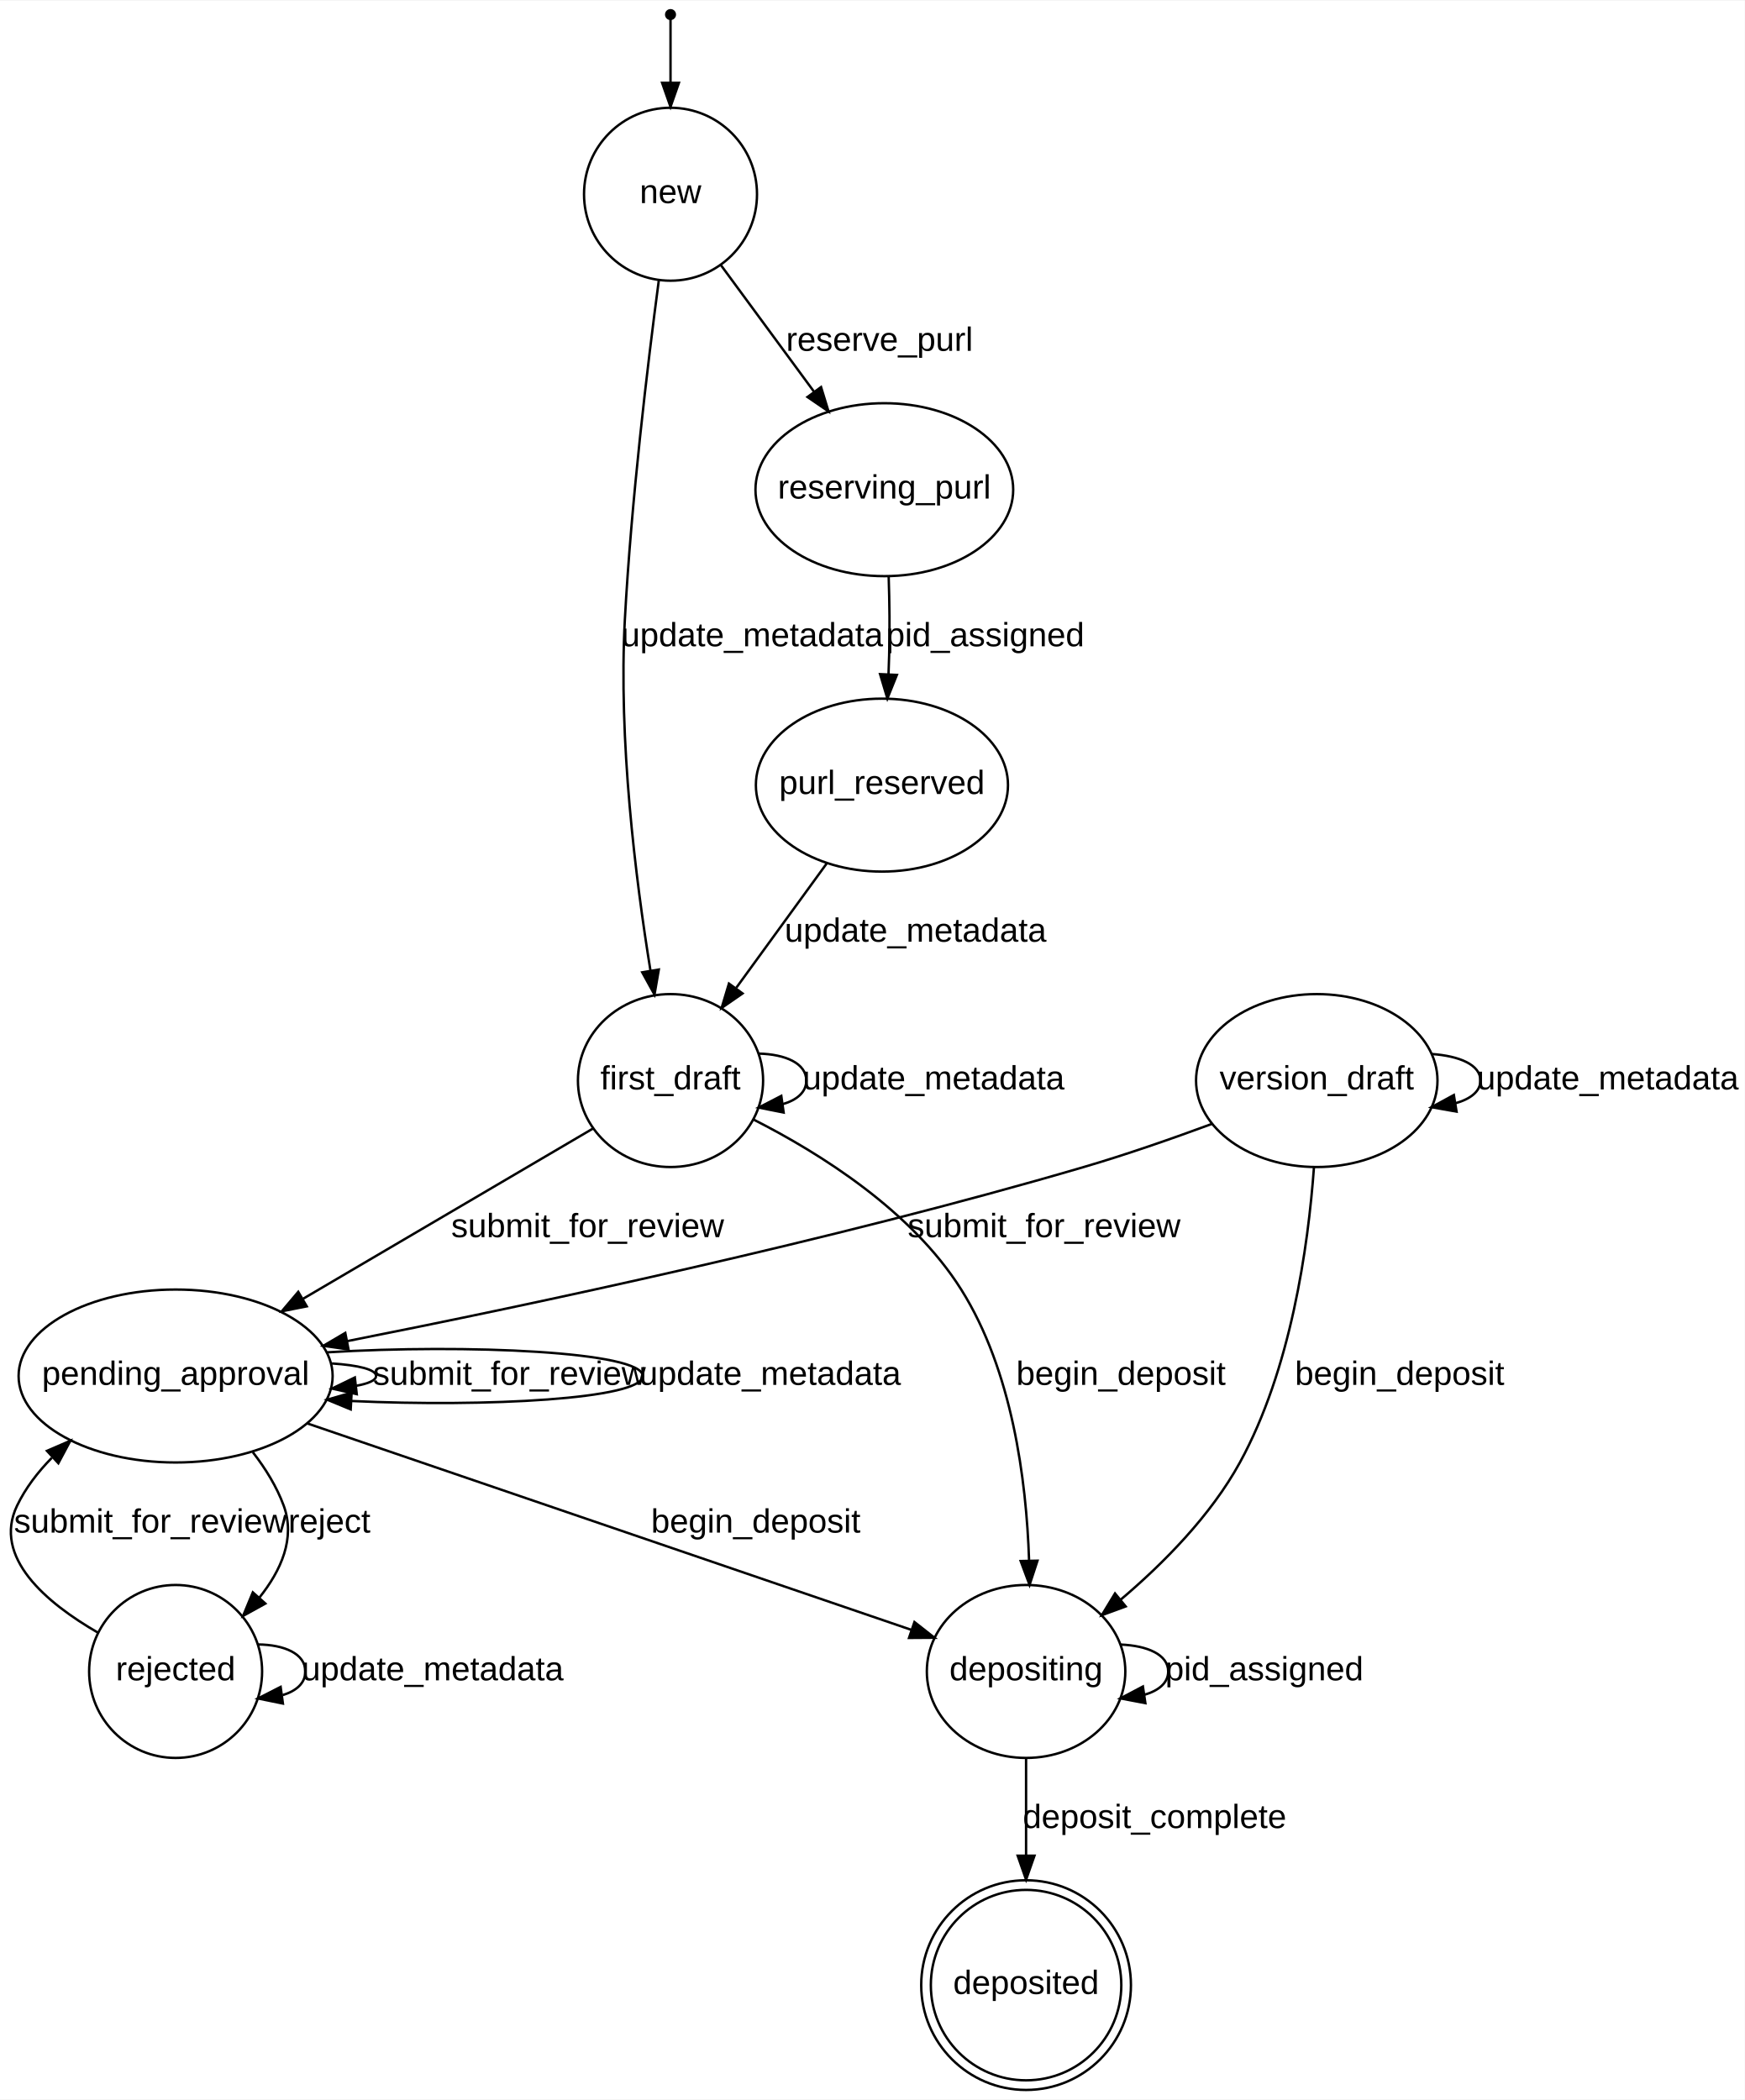
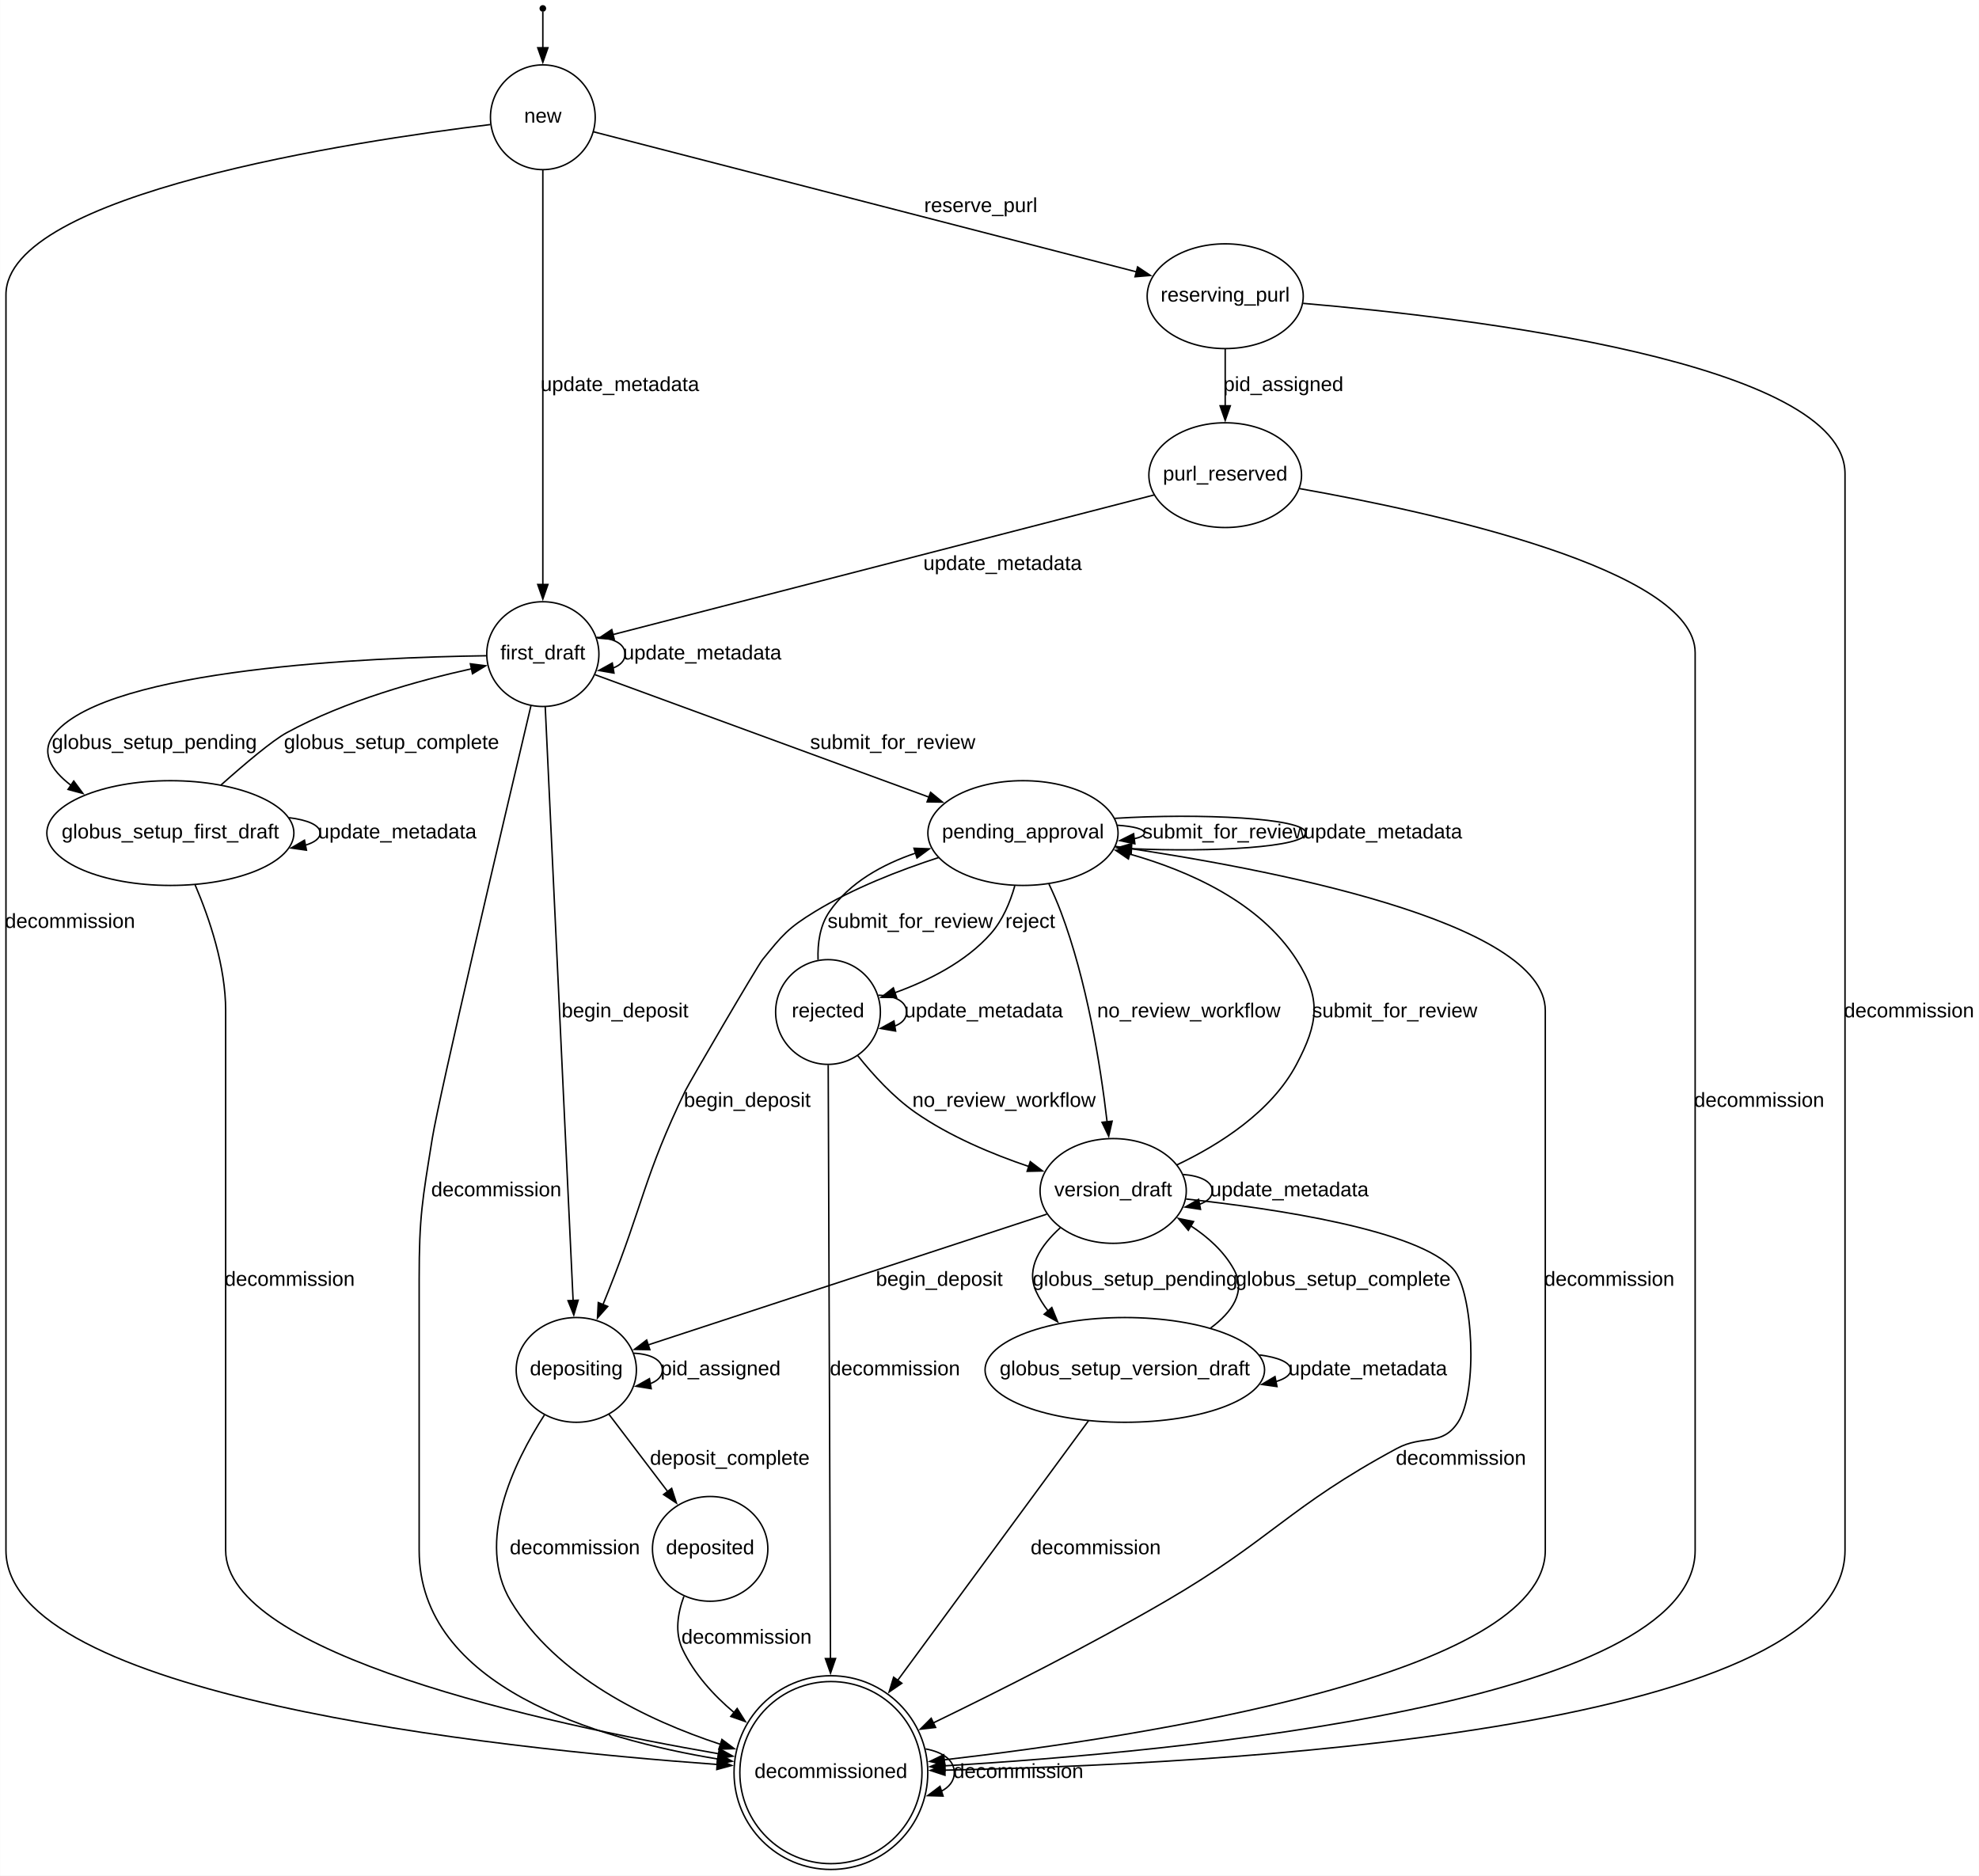
- <svg xmlns="http://www.w3.org/2000/svg" width="726pt" height="874pt" viewBox="0.00 0.00 726.23 873.75">
-   <g id="graph0" class="graph" transform="scale(1 1) rotate(0) translate(4 869.75)">
-     <polygon fill="white" stroke="transparent" points="-4,4 -4,-869.75 722.23,-869.75 722.23,4 -4,4" />
-     <g id="node1" class="node">
-       <ellipse fill="none" stroke="black" cx="275.1" cy="-789.15" rx="36" ry="36" />
-       <text text-anchor="middle" x="275.1" y="-785.45" font-family="Arial" font-size="14.00">new</text>
+ <svg xmlns="http://www.w3.org/2000/svg" height="1289pt" viewBox="0 0 1360 1289.18" width="1360pt">
+   <g transform="translate(4 1285.18)">
+     <path d="m-4 4v-1289.18h1360v1289.18z" fill="#fff" />
+     <ellipse cx="369" cy="-1204.58" fill="none" rx="36" ry="36" stroke="#000" />
+     <text font-family="Arial" font-size="14" text-anchor="middle" x="369" y="-1200.88">new</text>
+     <ellipse cx="369" cy="-835.58" fill="none" rx="38.54" ry="36" stroke="#000" />
+     <text font-family="Arial" font-size="14" text-anchor="middle" x="369" y="-831.88">first_draft</text>
+     <path d="m369-1168.39v285.12" fill="none" stroke="#000" />
+     <path d="m372.5-883.45-3.5 10-3.5-10z" stroke="#000" />
+     <text font-family="Arial" font-size="14" text-anchor="middle" x="422" y="-1016.38">update_metadata</text>
+     <ellipse cx="838" cy="-1081.58" fill="none" rx="53.64" ry="36" stroke="#000" />
+     <text font-family="Arial" font-size="14" text-anchor="middle" x="838" y="-1077.88">reserving_purl</text>
+     <path d="m403.87-1194.58c79.21 20.43 273.53 70.57 373.12 96.26" fill="none" stroke="#000" />
+     <path d="m777.79-1101.73 8.81 5.89-10.56.89z" stroke="#000" />
+     <text font-family="Arial" font-size="14" text-anchor="middle" x="670" y="-1139.38">reserve_purl</text>
+     <ellipse cx="567" cy="-66.79" fill="none" rx="62.59" ry="62.59" stroke="#000" />
+     <ellipse cx="567" cy="-66.79" fill="none" rx="66.58" ry="66.58" stroke="#000" />
+     <text font-family="Arial" font-size="14" text-anchor="middle" x="567" y="-63.09">decommissioned</text>
+     <path d="m332.95-1199.57c-92.85 11.34-332.95 47.38-332.95 116.99v863c0 100.04 333.51 135.91 488.96 147.2" fill="none" stroke="#000" />
+     <path d="m489.05-75.88 9.73 4.2-10.22 2.78z" stroke="#000" />
+     <text font-family="Arial" font-size="14" text-anchor="middle" x="44" y="-647.38">decommission</text>
+     <g stroke="#000">
+       <ellipse cx="369" cy="-1279.38" rx="1.8" ry="1.8" />
+       <path d="m369-1277.12v24.95" fill="none" />
+       <path d="m372.5-1252.37-3.5 10-3.5-10z" />
+       <path d="m405.96-847.09c11 .35 19.56 4.18 19.56 11.51 0 4.58-3.34 7.8-8.54 9.65" fill="none" />
+       <path d="m417.9-822.54-10.44-1.79 9.27-5.11z" />
    </g>
-     <g id="node3" class="node">
-       <ellipse fill="none" stroke="black" cx="275.1" cy="-420.15" rx="38.54" ry="36" />
-       <text text-anchor="middle" x="275.1" y="-416.45" font-family="Arial" font-size="14.00">first_draft</text>
-     </g>
-     <g id="edge14" class="edge">
-       <path fill="none" stroke="black" d="M270.21,-753.17C265.51,-717.72 258.75,-661.25 256.1,-612.15 253.4,-561.9 260.5,-504.47 266.77,-465.82" />
-       <polygon fill="black" stroke="black" points="270.23,-466.37 268.43,-455.93 263.33,-465.21 270.23,-466.37" />
-       <text text-anchor="middle" x="309.1" y="-600.95" font-family="Arial" font-size="14.00">update_metadata</text>
-     </g>
-     <g id="node8" class="node">
-       <ellipse fill="none" stroke="black" cx="364.1" cy="-666.15" rx="53.64" ry="36" />
-       <text text-anchor="middle" x="364.1" y="-662.45" font-family="Arial" font-size="14.00">reserving_purl</text>
-     </g>
-     <g id="edge13" class="edge">
-       <path fill="none" stroke="black" d="M295.97,-759.78C307.54,-744.05 322.11,-724.24 334.8,-706.98" />
-       <polygon fill="black" stroke="black" points="337.76,-708.87 340.86,-698.74 332.12,-704.73 337.76,-708.87" />
-       <text text-anchor="middle" x="362.1" y="-723.95" font-family="Arial" font-size="14.00">reserve_purl</text>
-     </g>
-     <g id="node2" class="node">
-       <ellipse fill="black" stroke="black" cx="275.1" cy="-863.95" rx="1.8" ry="1.8" />
-     </g>
-     <g id="edge1" class="edge">
-       <path fill="none" stroke="black" d="M275.1,-862.13C275.1,-859.12 275.1,-848.2 275.1,-835.74" />
-       <polygon fill="black" stroke="black" points="278.6,-835.53 275.1,-825.53 271.6,-835.53 278.6,-835.53" />
-     </g>
-     <g id="edge15" class="edge">
-       <path fill="none" stroke="black" d="M311.8,-431.38C322.92,-431.1 331.62,-427.35 331.62,-420.15 331.62,-415.3 327.7,-412.03 321.74,-410.31" />
-       <polygon fill="black" stroke="black" points="322.19,-406.84 311.8,-408.91 321.21,-413.77 322.19,-406.84" />
-       <text text-anchor="middle" x="384.62" y="-416.45" font-family="Arial" font-size="14.00">update_metadata</text>
-     </g>
-     <g id="node5" class="node">
-       <ellipse fill="none" stroke="black" cx="69.1" cy="-297.15" rx="65.36" ry="36" />
-       <text text-anchor="middle" x="69.1" y="-293.45" font-family="Arial" font-size="14.00">pending_approval</text>
-     </g>
-     <g id="edge8" class="edge">
-       <path fill="none" stroke="black" d="M242.92,-400.24C210.65,-381.29 160.41,-351.78 122.23,-329.35" />
-       <polygon fill="black" stroke="black" points="123.69,-326.15 113.3,-324.1 120.15,-332.19 123.69,-326.15" />
-       <text text-anchor="middle" x="240.6" y="-354.95" font-family="Arial" font-size="14.00">submit_for_review</text>
-     </g>
-     <g id="node6" class="node">
-       <ellipse fill="none" stroke="black" cx="423.1" cy="-174.15" rx="41.31" ry="36" />
-       <text text-anchor="middle" x="423.1" y="-170.45" font-family="Arial" font-size="14.00">depositing</text>
-     </g>
-     <g id="edge2" class="edge">
-       <path fill="none" stroke="black" d="M309.58,-403.96C337.53,-389.78 375.53,-365.88 396.1,-333.15 417.28,-299.45 423.22,-254.09 424.34,-220.61" />
-       <polygon fill="black" stroke="black" points="427.85,-220.26 424.55,-210.19 420.85,-220.12 427.85,-220.26" />
-       <text text-anchor="middle" x="462.6" y="-293.45" font-family="Arial" font-size="14.00">begin_deposit</text>
-     </g>
-     <g id="node4" class="node">
-       <ellipse fill="none" stroke="black" cx="544.1" cy="-420.15" rx="50.25" ry="36" />
-       <text text-anchor="middle" x="544.1" y="-416.45" font-family="Arial" font-size="14.00">version_draft</text>
-     </g>
-     <g id="edge16" class="edge">
-       <path fill="none" stroke="black" d="M591.86,-431.22C603.54,-430.4 612.23,-426.71 612.23,-420.15 612.23,-415.64 608.12,-412.48 601.76,-410.68" />
-       <polygon fill="black" stroke="black" points="602.29,-407.22 591.86,-409.07 601.16,-414.13 602.29,-407.22" />
-       <text text-anchor="middle" x="665.23" y="-416.45" font-family="Arial" font-size="14.00">update_metadata</text>
-     </g>
-     <g id="edge9" class="edge">
-       <path fill="none" stroke="black" d="M500.54,-402.14C483.96,-396.01 464.8,-389.33 447.1,-384.15 341.71,-353.27 217.1,-326.82 140.59,-311.69" />
-       <polygon fill="black" stroke="black" points="141.07,-308.22 130.58,-309.72 139.72,-315.09 141.07,-308.22" />
-       <text text-anchor="middle" x="430.6" y="-354.95" font-family="Arial" font-size="14.00">submit_for_review</text>
-     </g>
-     <g id="edge3" class="edge">
-       <path fill="none" stroke="black" d="M542.94,-384.14C540.51,-350.7 533.28,-299.81 512.1,-261.15 500.02,-239.09 480.37,-219.22 462.61,-204.15" />
-       <polygon fill="black" stroke="black" points="464.56,-201.22 454.62,-197.57 460.12,-206.63 464.56,-201.22" />
-       <text text-anchor="middle" x="578.6" y="-293.45" font-family="Arial" font-size="14.00">begin_deposit</text>
-     </g>
-     <g id="edge11" class="edge">
-       <path fill="none" stroke="black" d="M134.17,-302.38C145.03,-301.64 152.53,-299.9 152.53,-297.15 152.53,-295.38 149.45,-294.03 144.38,-293.1" />
-       <polygon fill="black" stroke="black" points="144.5,-289.59 134.17,-291.92 143.7,-296.54 144.5,-289.59" />
-       <text text-anchor="middle" x="208.03" y="-293.45" font-family="Arial" font-size="14.00">submit_for_review</text>
-     </g>
-     <g id="edge17" class="edge">
-       <path fill="none" stroke="black" d="M132.18,-307.01C190.18,-310.57 263.53,-307.28 263.53,-297.15 263.53,-287.58 198.25,-284.12 142.17,-286.75" />
-       <polygon fill="black" stroke="black" points="141.98,-283.25 132.18,-287.29 142.36,-290.24 141.98,-283.25" />
-       <text text-anchor="middle" x="316.53" y="-293.45" font-family="Arial" font-size="14.00">update_metadata</text>
-     </g>
-     <g id="edge4" class="edge">
-       <path fill="none" stroke="black" d="M124.03,-277.37C192.93,-253.82 309.95,-213.82 375.31,-191.48" />
-       <polygon fill="black" stroke="black" points="376.63,-194.73 384.96,-188.18 374.37,-188.11 376.63,-194.73" />
-       <text text-anchor="middle" x="310.6" y="-231.95" font-family="Arial" font-size="14.00">begin_deposit</text>
-     </g>
-     <g id="node10" class="node">
-       <ellipse fill="none" stroke="black" cx="69.1" cy="-174.15" rx="36" ry="36" />
-       <text text-anchor="middle" x="69.1" y="-170.45" font-family="Arial" font-size="14.00">rejected</text>
-     </g>
-     <g id="edge12" class="edge">
-       <path fill="none" stroke="black" d="M101.24,-265.43C106.51,-258.64 111.19,-251.08 114.1,-243.15 119.06,-229.65 113,-216.16 103.89,-204.8" />
-       <polygon fill="black" stroke="black" points="106.46,-202.42 97.19,-197.29 101.24,-207.08 106.46,-202.42" />
-       <text text-anchor="middle" x="133.1" y="-231.95" font-family="Arial" font-size="14.00">reject</text>
-     </g>
-     <g id="edge7" class="edge">
-       <path fill="none" stroke="black" d="M462.36,-185.35C473.59,-184.91 482.26,-181.18 482.26,-174.15 482.26,-169.42 478.35,-166.19 472.37,-164.44" />
-       <polygon fill="black" stroke="black" points="472.76,-160.96 462.36,-162.94 471.73,-167.88 472.76,-160.96" />
-       <text text-anchor="middle" x="522.26" y="-170.45" font-family="Arial" font-size="14.00">pid_assigned</text>
-     </g>
-     <g id="node7" class="node">
-       <ellipse fill="none" stroke="black" cx="423.1" cy="-43.57" rx="39.64" ry="39.64" />
-       <ellipse fill="none" stroke="black" cx="423.1" cy="-43.57" rx="43.65" ry="43.65" />
-       <text text-anchor="middle" x="423.1" y="-39.87" font-family="Arial" font-size="14.00">deposited</text>
-     </g>
-     <g id="edge5" class="edge">
-       <path fill="none" stroke="black" d="M423.1,-138.01C423.1,-125.57 423.1,-111.28 423.1,-97.68" />
-       <polygon fill="black" stroke="black" points="426.6,-97.45 423.1,-87.45 419.6,-97.45 426.6,-97.45" />
-       <text text-anchor="middle" x="476.6" y="-108.95" font-family="Arial" font-size="14.00">deposit_complete</text>
-     </g>
-     <g id="node9" class="node">
-       <ellipse fill="none" stroke="black" cx="363.1" cy="-543.15" rx="52.47" ry="36" />
-       <text text-anchor="middle" x="363.1" y="-539.45" font-family="Arial" font-size="14.00">purl_reserved</text>
-     </g>
-     <g id="edge6" class="edge">
-       <path fill="none" stroke="black" d="M365.91,-629.85C366.25,-619.33 366.4,-607.77 366.1,-597.15 366.03,-594.61 365.94,-592 365.84,-589.37" />
-       <polygon fill="black" stroke="black" points="369.32,-589.03 365.37,-579.2 362.33,-589.35 369.32,-589.03" />
-       <text text-anchor="middle" x="406.1" y="-600.95" font-family="Arial" font-size="14.00">pid_assigned</text>
-     </g>
-     <g id="edge19" class="edge">
-       <path fill="none" stroke="black" d="M340.21,-510.67C328.68,-494.81 314.6,-475.46 302.5,-458.81" />
-       <polygon fill="black" stroke="black" points="305.08,-456.42 296.37,-450.39 299.42,-460.53 305.08,-456.42" />
-       <text text-anchor="middle" x="377.1" y="-477.95" font-family="Arial" font-size="14.00">update_metadata</text>
-     </g>
-     <g id="edge10" class="edge">
-       <path fill="none" stroke="black" d="M36.82,-190.28C15.33,-202.68 -7.21,-221.64 3.1,-243.15 6.63,-250.51 11.74,-257.17 17.57,-263.09" />
-       <polygon fill="black" stroke="black" points="15.55,-265.99 25.28,-270.19 20.29,-260.84 15.55,-265.99" />
-       <text text-anchor="middle" x="58.6" y="-231.95" font-family="Arial" font-size="14.00">submit_for_review</text>
-     </g>
-     <g id="edge18" class="edge">
-       <path fill="none" stroke="black" d="M103.38,-185.39C114.38,-185.28 123.1,-181.53 123.1,-174.15 123.1,-169.3 119.35,-166.02 113.66,-164.31" />
-       <polygon fill="black" stroke="black" points="113.76,-160.79 103.38,-162.9 112.81,-167.72 113.76,-160.79" />
-       <text text-anchor="middle" x="176.1" y="-170.45" font-family="Arial" font-size="14.00">update_metadata</text>
-     </g>
+     <text font-family="Arial" font-size="14" text-anchor="middle" x="478.52" y="-831.88">update_metadata</text>
+     <ellipse cx="699" cy="-712.58" fill="none" rx="65.36" ry="36" stroke="#000" />
+     <text font-family="Arial" font-size="14" text-anchor="middle" x="699" y="-708.88">pending_approval</text>
+     <path d="m404.94-821.4c55.03 20.17 160.95 59.01 229.52 84.15" fill="none" stroke="#000" />
+     <path d="m635.52-740.58 8.18 6.73-10.59-.16z" stroke="#000" />
+     <text font-family="Arial" font-size="14" text-anchor="middle" x="609.5" y="-770.38">submit_for_review</text>
+     <ellipse cx="392" cy="-343.58" fill="none" rx="41.31" ry="36" stroke="#000" />
+     <text font-family="Arial" font-size="14" text-anchor="middle" x="392" y="-339.88">depositing</text>
+     <path d="m370.65-799.34c4.08 86.77 14.59 310.76 19.17 408.27" fill="none" stroke="#000" />
+     <path d="m393.3-391.49-3.03 10.15-3.96-9.83z" stroke="#000" />
+     <text font-family="Arial" font-size="14" text-anchor="middle" x="425.5" y="-585.88">begin_deposit</text>
+     <ellipse cx="113" cy="-712.58" fill="none" rx="84.9" ry="36" stroke="#000" />
+     <text font-family="Arial" font-size="14" text-anchor="middle" x="113" y="-708.88">globus_setup_first_draft</text>
+     <path d="m330.13-834.46c-79.93 1.15-258.41 8.72-296.13 52.88-11 12.88-3.4 25.42 10.67 36.17" fill="none" stroke="#000" />
+     <path d="m46.6-748.34 6.3 8.52-10.24-2.73z" stroke="#000" />
+     <text font-family="Arial" font-size="14" text-anchor="middle" x="102" y="-770.38">globus_setup_pending</text>
+     <path d="m360.84-800.14c-18.64 78.88-63.12 268.11-67.84 297.56-6.82 42.53-9 53.43-9 96.5v186.5c0 93.55 121.57 129.67 205.35 143.46" fill="none" stroke="#000" />
+     <path d="m489.81-79.59 9.34 5-10.42 1.92z" stroke="#000" />
+     <text font-family="Arial" font-size="14" text-anchor="middle" x="337" y="-462.88">decommission</text>
+     <ellipse cx="761" cy="-466.58" fill="none" rx="50.25" ry="36" stroke="#000" />
+     <text font-family="Arial" font-size="14" text-anchor="middle" x="761" y="-462.88">version_draft</text>
+     <path d="m809.06-477.91c11.53.89 20.07 4.66 20.07 11.33 0 4.27-3.51 7.36-9.06 9.25" fill="none" stroke="#000" />
+     <path d="m821.03-453.94-10.48-1.59 9.18-5.29z" stroke="#000" />
+     <text font-family="Arial" font-size="14" text-anchor="middle" x="882.13" y="-462.88">update_metadata</text>
+     <path d="m804.81-484.5c29.07-13.81 64.93-36.41 82.19-69.08 14.95-28.3 17.29-45.07 0-72-25.28-39.37-73.56-60.94-114.86-72.63" fill="none" stroke="#000" />
+     <path d="m771.48-694.77-8.76-5.96 10.56-.8z" stroke="#000" />
+     <text font-family="Arial" font-size="14" text-anchor="middle" x="954.5" y="-585.88">submit_for_review</text>
+     <path d="m715.38-450.62c-69.78 22.88-202.5 66.4-274.3 89.95" fill="none" stroke="#000" />
+     <path d="m442.55-357.47-10.59-.21 8.41-6.44z" stroke="#000" />
+     <text font-family="Arial" font-size="14" text-anchor="middle" x="641.5" y="-401.38">begin_deposit</text>
+     <ellipse cx="769" cy="-343.58" fill="none" rx="96.06" ry="36" stroke="#000" />
+     <text font-family="Arial" font-size="14" text-anchor="middle" x="769" y="-339.88">globus_setup_version_draft</text>
+     <path d="m724.67-441.3c-13.49 12.21-23.93 27.79-16.67 43.72 2.21 4.85 5.11 9.43 8.44 13.71" fill="none" stroke="#000" />
+     <path d="m718.82-386.46 4 9.81-9.24-5.18z" stroke="#000" />
+     <text font-family="Arial" font-size="14" text-anchor="middle" x="776" y="-401.38">globus_setup_pending</text>
+     <path d="m811.09-461.05c61.37 6.65 160.13 21.33 183.91 48.47 13.31 15.19 16.93 83.88 3 105-11.18 16.95-24.12 8.37-42 18-74.55 40.17-85.79 62.43-159 105-52.37 30.45-113.61 61.33-159.73 83.68" fill="none" stroke="#000" />
+     <path d="m638.97-97.83-10.53 1.2 7.49-7.5z" stroke="#000" />
+     <text font-family="Arial" font-size="14" text-anchor="middle" x="1000" y="-278.38">decommission</text>
+     <path d="m716.89-677.5c2.92 6.2 5.76 12.69 8.11 18.92 17.92 47.45 27.21 105.02 31.82 144.48" fill="none" stroke="#000" />
+     <path d="m760.29-514.55-2.37 10.32-4.58-9.55z" stroke="#000" />
+     <text font-family="Arial" font-size="14" text-anchor="middle" x="813" y="-585.88">no_review_workflow</text>
+     <path d="m764.06-717.94c10.87.75 18.37 2.54 18.37 5.36 0 1.68-2.65 2.99-7.07 3.93" fill="none" stroke="#000" />
+     <path d="m775.92-705.19-10.36-2.22 9.49-4.73z" stroke="#000" />
+     <text font-family="Arial" font-size="14" text-anchor="middle" x="837.93" y="-708.88">submit_for_review</text>
+     <path d="m762.08-722.69c58-3.65 131.35-.28 131.35 10.11 0 9.72-64.2 13.3-119.97 10.73" fill="none" stroke="#000" />
+     <path d="m773.39-698.35-9.8-4.04 10.18-2.95z" stroke="#000" />
+     <text font-family="Arial" font-size="14" text-anchor="middle" x="946.43" y="-708.88">update_metadata</text>
+     <path d="m640.99-695.73c-26.96 8.75-58.78 21.14-84.99 37.15-18.52 11.32-22.34 16.13-36 33-3.65 4.51-50.48 84.77-53 90-28.55 59.18-28.63 76.99-53 138-1.2 2.99-2.44 6.07-3.7 9.18" fill="none" stroke="#000" />
+     <path d="m413.59-387.21-7.03 7.92.55-10.58z" stroke="#000" />
+     <text font-family="Arial" font-size="14" text-anchor="middle" x="509.5" y="-524.38">begin_deposit</text>
+     <ellipse cx="565" cy="-589.58" fill="none" rx="36" ry="36" stroke="#000" />
+     <text font-family="Arial" font-size="14" text-anchor="middle" x="565" y="-585.88">rejected</text>
+     <path d="m693.38-676.28c-3.25 11.46-8.35 23.57-16.38 32.7-17.27 19.65-43.4 32.59-66.08 40.76" fill="none" stroke="#000" />
+     <path d="m612.14-599.54-10.59-.12 8.36-6.51z" stroke="#000" />
+     <text font-family="Arial" font-size="14" text-anchor="middle" x="704" y="-647.38">reject</text>
+     <path d="m762.36-703.47c103.06 14.98 295.64 51.23 295.64 112.89v371c0 85.43-274.73 127.98-413.18 144.01" fill="none" stroke="#000" />
+     <path d="m645.31-72.11-10.33-2.35 9.54-4.6z" stroke="#000" />
+     <text font-family="Arial" font-size="14" text-anchor="middle" x="1102" y="-401.38">decommission</text>
+     <path d="m431.53-355.05c11.1.5 19.63 4.32 19.63 11.47 0 4.47-3.33 7.64-8.54 9.51" fill="none" stroke="#000" />
+     <path d="m443.48-330.67-10.46-1.7 9.24-5.19z" stroke="#000" />
+     <text font-family="Arial" font-size="14" text-anchor="middle" x="491.16" y="-339.88">pid_assigned</text>
+     <ellipse cx="484" cy="-220.58" fill="none" rx="39.65" ry="36" stroke="#000" />
+     <text font-family="Arial" font-size="14" text-anchor="middle" x="484" y="-216.88">deposited</text>
+     <path d="m414.51-312.98c12.23 16.09 27.49 36.16 40.59 53.39" fill="none" stroke="#000" />
+     <path d="m457.54-262.16 3.27 10.08-8.84-5.84z" stroke="#000" />
+     <text font-family="Arial" font-size="14" text-anchor="middle" x="497.5" y="-278.38">deposit_complete</text>
+     <path d="m370.18-312.77c-21.41 33.23-47.58 87.62-23.18 128.19 31.09 51.7 93.63 81.74 144.11 98.37" fill="none" stroke="#000" />
+     <path d="m492.09-89.57 8.48 6.35-10.59.32z" stroke="#000" />
+     <text font-family="Arial" font-size="14" text-anchor="middle" x="391" y="-216.88">decommission</text>
+     <path d="m147.78-745.6c16.83-14.97 35.45-30.66 45.22-35.98 40.26-21.91 90.75-35.92 127.32-44" fill="none" stroke="#000" />
+     <path d="m319.2-828.92 10.51 1.34-9.05 5.51z" stroke="#000" />
+     <text font-family="Arial" font-size="14" text-anchor="middle" x="265" y="-770.38">globus_setup_complete</text>
+     <path d="m194.56-723.15c12.72 1.58 21.39 5.1 21.39 10.57 0 3.67-3.91 6.47-10.34 8.39" fill="none" stroke="#000" />
+     <path d="m206.53-700.81-10.49-1.5 9.13-5.37z" stroke="#000" />
+     <text font-family="Arial" font-size="14" text-anchor="middle" x="268.95" y="-708.88">update_metadata</text>
+     <path d="m130-677c10.12 23.72 21 56.25 21 86.42v371c0 71.31 218.46 118.98 338.76 139.82" fill="none" stroke="#000" />
+     <path d="m490.32-83.21 9.27 5.13-10.44 1.77z" stroke="#000" />
+     <text font-family="Arial" font-size="14" text-anchor="middle" x="195" y="-401.38">decommission</text>
+     <path d="m828.02-372.39c14.83-11.03 24.43-24.78 15.98-40.19-6.81-12.42-17.9-22.36-29.8-30.11" fill="none" stroke="#000" />
+     <path d="m812.65-439.54-6.79-8.13 10.38 2.12z" stroke="#000" />
+     <text font-family="Arial" font-size="14" text-anchor="middle" x="919" y="-401.38">globus_setup_complete</text>
+     <path d="m861.62-353.87c12.83 1.7 21.41 5.13 21.41 10.29 0 3.47-3.87 6.16-10.31 8.06" fill="none" stroke="#000" />
+     <path d="m873.59-332.12-10.49-1.47 9.12-5.4z" stroke="#000" />
+     <text font-family="Arial" font-size="14" text-anchor="middle" x="936.03" y="-339.88">update_metadata</text>
+     <path d="m744.03-308.61c-32.7 44.48-90.63 123.28-131.29 178.6" fill="none" stroke="#000" />
+     <path d="m615.75-128.2-8.74 5.98 3.1-10.13z" stroke="#000" />
+     <text font-family="Arial" font-size="14" text-anchor="middle" x="749" y="-216.88">decommission</text>
+     <path d="m465.97-187.98c-4.34 11.75-6.37 24.99-.97 36.4 7.95 16.82 21.11 31.39 35.38 43.45" fill="none" stroke="#000" />
+     <path d="m502.56-110.86 5.62 8.97-9.99-3.5z" stroke="#000" />
+     <text font-family="Arial" font-size="14" text-anchor="middle" x="509" y="-155.38">decommission</text>
+     <ellipse cx="838" cy="-958.58" fill="none" rx="52.47" ry="36" stroke="#000" />
+     <text font-family="Arial" font-size="14" text-anchor="middle" x="838" y="-954.88">purl_reserved</text>
+     <path d="m838-1045.26v39.35" fill="none" stroke="#000" />
+     <path d="m841.5-1006.25-3.5 10-3.5-10z" stroke="#000" />
+     <text font-family="Arial" font-size="14" text-anchor="middle" x="878" y="-1016.38">pid_assigned</text>
+     <path d="m891.52-1076.67c114.42 9.83 372.48 40.49 372.48 117.09v740c0 125.49-436.78 147.42-618.82 151.11" fill="none" stroke="#000" />
+     <path d="m645.41-64.97-10.07-3.31 9.94-3.69z" stroke="#000" />
+     <text font-family="Arial" font-size="14" text-anchor="middle" x="1308" y="-585.88">decommission</text>
+     <path d="m789.14-944.97c-90.34 23.3-282.41 72.86-372.11 96" fill="none" stroke="#000" />
+     <path d="m418.12-845.64-10.56-.89 8.81-5.89z" stroke="#000" />
+     <text font-family="Arial" font-size="14" text-anchor="middle" x="685" y="-893.38">update_metadata</text>
+     <path d="m889.18-949.33c91.08 16.15 271.82 55.41 271.82 112.75v617c0 105.31-354.89 138.51-516.04 148.15" fill="none" stroke="#000" />
+     <path d="m645.39-67.94-10.18-2.92 9.78-4.07z" stroke="#000" />
+     <text font-family="Arial" font-size="14" text-anchor="middle" x="1205" y="-524.38">decommission</text>
+     <path d="m585.5-559.54c10.57 13.3 24.4 28.41 39.5 38.96 23.54 16.44 52.89 28.71 78.29 37.28" fill="none" stroke="#000" />
+     <path d="m704.03-486.73 8.43 6.41-10.59.24z" stroke="#000" />
+     <text font-family="Arial" font-size="14" text-anchor="middle" x="686" y="-524.38">no_review_workflow</text>
+     <path d="m558.17-625.42c-.42-11.43 1.27-23.63 7.83-33.16 13.81-20.06 36.54-32.52 59.33-40.27" fill="none" stroke="#000" />
+     <path d="m624.09-702.14 10.59.39-8.52 6.3z" stroke="#000" />
+     <text font-family="Arial" font-size="14" text-anchor="middle" x="621.5" y="-647.38">submit_for_review</text>
+     <path d="m599.54-601.1c10.88.17 19.46 4.01 19.46 11.52 0 4.58-3.19 7.79-8.14 9.64" fill="none" stroke="#000" />
+     <path d="m611.47-576.49-10.44-1.81 9.29-5.1z" stroke="#000" />
+     <text font-family="Arial" font-size="14" text-anchor="middle" x="672" y="-585.88">update_metadata</text>
+     <path d="m565.14-553.19c.32 83.33 1.12 293.51 1.56 408.06" fill="none" stroke="#000" />
+     <path d="m570.2-145.2-3.46 10.01-3.54-9.99z" stroke="#000" />
+     <text font-family="Arial" font-size="14" text-anchor="middle" x="611" y="-339.88">decommission</text>
+     <path d="m632.06-83.08c11.61 2.12 19.73 7.55 19.73 16.29 0 5.74-3.5 10.05-9.18 12.93" fill="none" stroke="#000" />
+     <path d="m644.09-50.66-10.59-.3 8.47-6.37z" stroke="#000" />
+     <text font-family="Arial" font-size="14" text-anchor="middle" x="695.79" y="-63.09">decommission</text>
  </g>
</svg>
